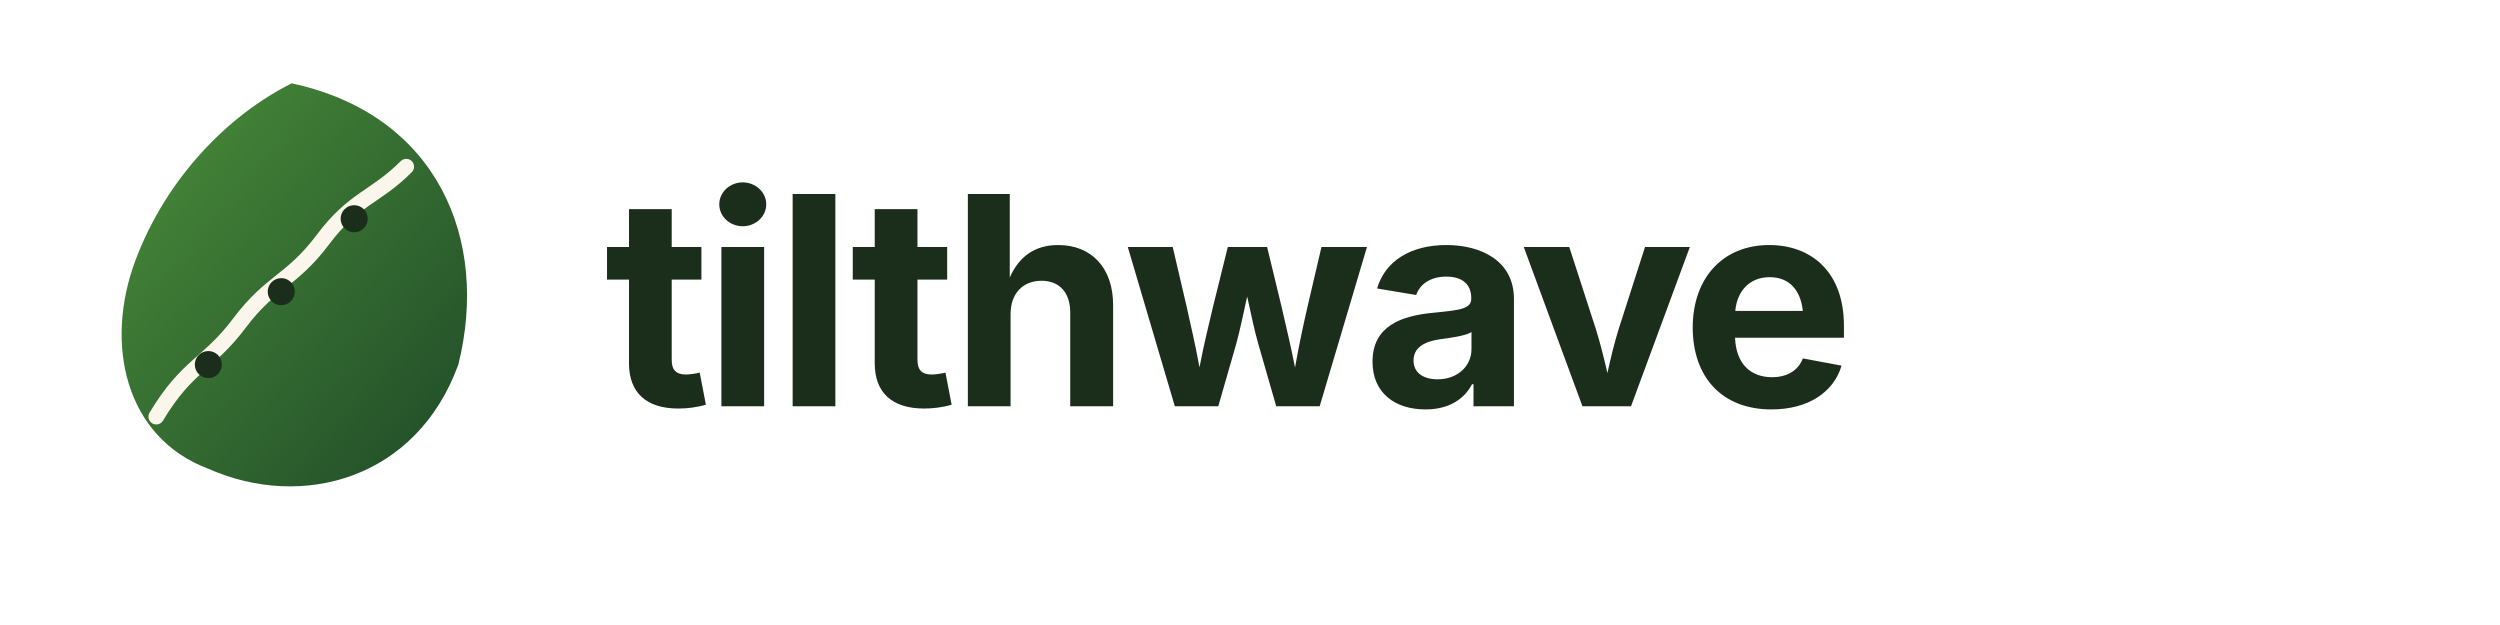
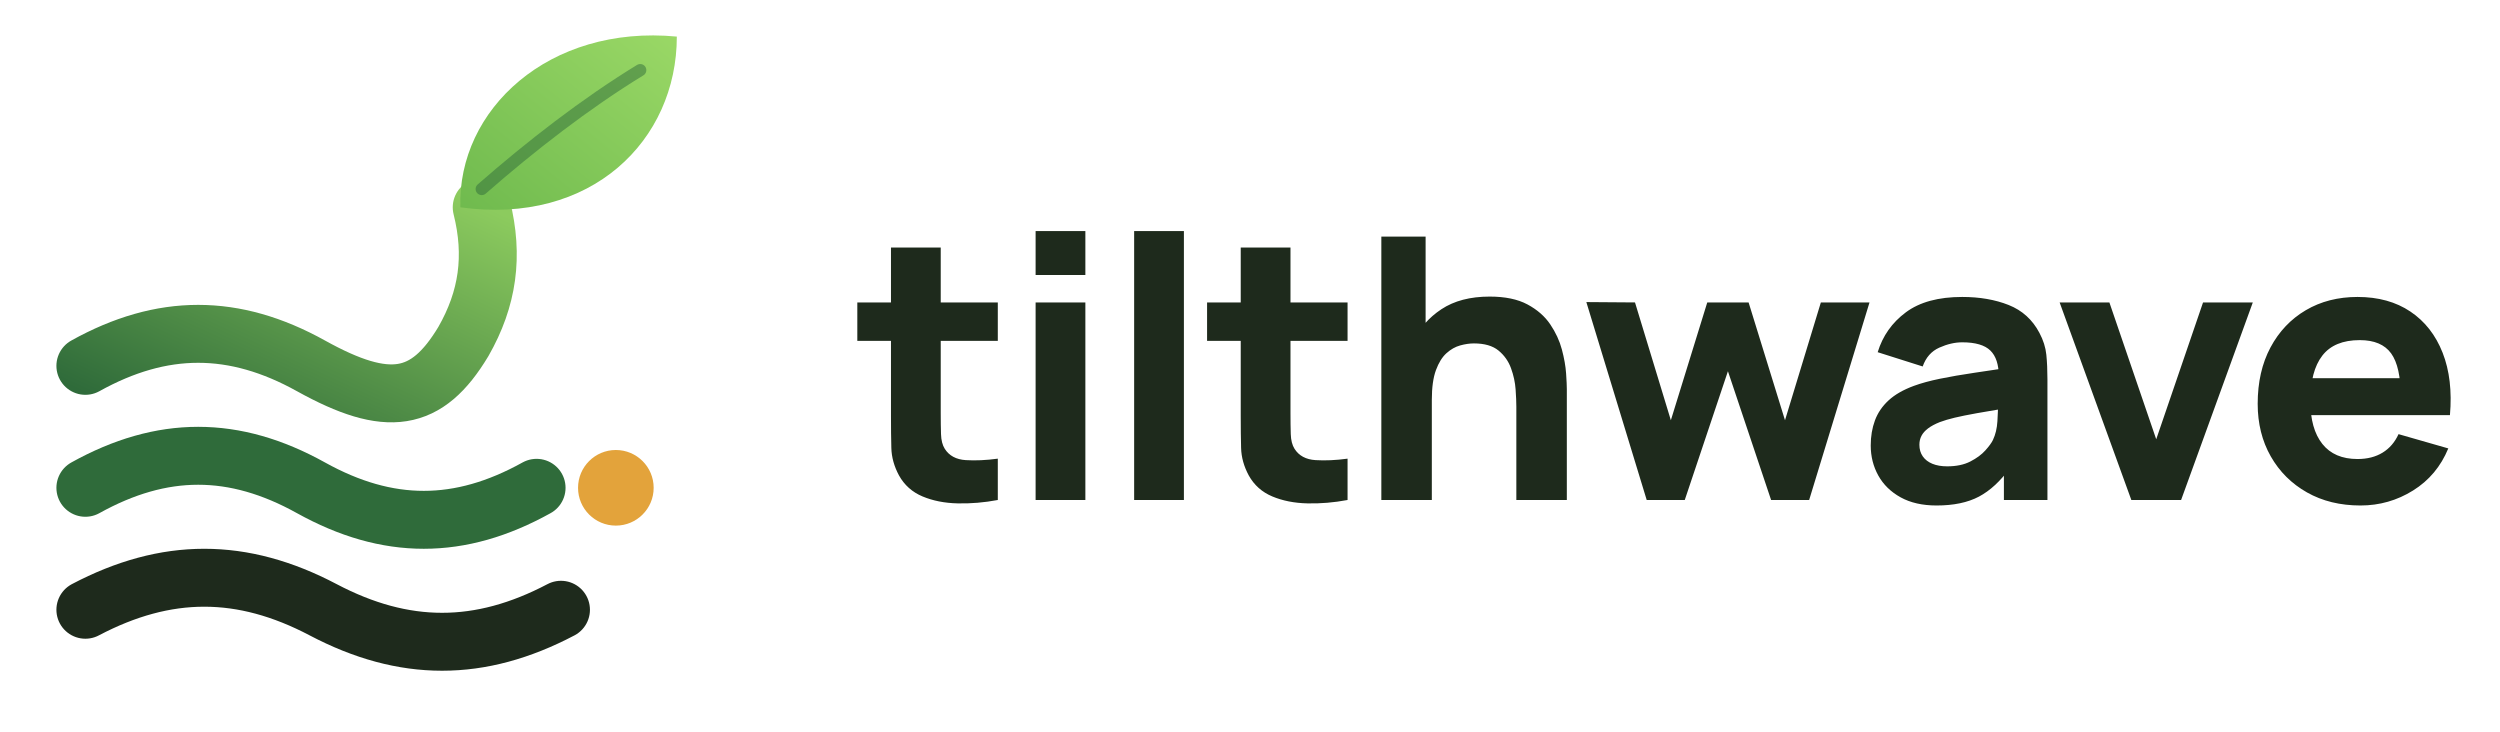
- <svg xmlns="http://www.w3.org/2000/svg" viewBox="0 0 480 120" width="480" height="120" role="img" aria-label="Tilthwave horizontal lockup">
+ <svg xmlns="http://www.w3.org/2000/svg" viewBox="0 0 410 120" width="410" height="120" role="img" aria-label="Tilthwave horizontal lockup">
  <defs>
-     <linearGradient id="lkLeaf" x1="0" y1="0" x2="1" y2="1">
-       <stop offset="0%" stop-color="#4A8E3A" />
-       <stop offset="100%" stop-color="#1F4A28" />
+     <linearGradient id="twShoot" x1="0" y1="1" x2="1" y2="0">
+       <stop offset="0%" stop-color="#2F6B3A" />
+       <stop offset="100%" stop-color="#8CCB5E" />
+     </linearGradient>
+     <linearGradient id="twLeaf" x1="0" y1="1" x2="1" y2="0">
+       <stop offset="0%" stop-color="#6FBA4E" />
+       <stop offset="100%" stop-color="#9AD866" />
    </linearGradient>
  </defs>
-   <g transform="translate(8,12)">
-     <path d="M48 4              C 76 10, 86 34, 80 58              C 72 80, 50 86, 32 78              C 16 72, 12 54, 18 38              C 24 22, 36 10, 48 4 Z" fill="url(#lkLeaf)" />
-     <path d="M22 68              C 28 58, 32 58, 38 50              C 44 42, 48 42, 54 34              C 60 26, 64 26, 70 20" stroke="#FAF6EC" stroke-width="3" stroke-linecap="round" fill="none" />
-     <circle cx="32" cy="58" r="2.6" fill="#1B2E1B" />
-     <circle cx="46" cy="44" r="2.6" fill="#1B2E1B" />
-     <circle cx="60" cy="30" r="2.6" fill="#1B2E1B" />
+   <g transform="translate(0,0)">
+     <g fill="none" stroke-linecap="round" stroke-linejoin="round" stroke-width="9.5">
+       <path d="M14 100 C 27.3 93, 39.7 93, 53.0 100 S 78.7 107, 92 100" stroke="#1E2A1C" />
+       <path d="M14 80 C 26.6 73, 38.4 73, 51.0 80 S 75.4 87, 88 80" stroke="#2F6B3A" />
+       <path d="M14 60 C 26.6 53, 38.4 53, 51 60 S 70 66, 76 56 C 80 49, 81 42, 79 34" stroke="url(#twShoot)" />
+     </g>
+     <path d="M75.5 34 C 75 18, 90 4, 111 6 C 111 23, 97 37, 75.5 34 Z" fill="url(#twLeaf)" />
+     <path d="M79 31 C 87 24, 96 17, 105 11.5" stroke="#2F6B3A" stroke-width="2" stroke-linecap="round" fill="none" opacity="0.5" />
+     <circle cx="101" cy="80" r="6.2" fill="#E3A33B" />
  </g>
-   <text x="116" y="78" font-family="Inter, 'Helvetica Neue', Arial, system-ui, sans-serif" font-size="56" font-weight="700" letter-spacing="-1.5" fill="#1B2E1B">tilthwave</text>
+   <path transform="translate(140,82)" d="M23.64 0.0Q20.28 0.63 17.055 0.555Q13.83 0.48 11.295 -0.585Q8.76 -1.65 7.44 -4.02Q6.24 -6.24 6.18 -8.535Q6.12 -10.83 6.12 -13.74V-41.4H14.28V-14.22Q14.28 -12.33 14.325 -10.815Q14.37 -9.3 14.94 -8.4Q16.02 -6.69 18.39 -6.54Q20.76 -6.39 23.64 -6.78ZM0.6 -26.1V-32.4H23.64V-26.1Z M29.84 -36.9V-44.1H38.0V-36.9ZM29.84 0.0V-32.4H38.0V0.0Z M46 0.0V-44.1H54.16V0.0Z M81.0 0.0Q77.64 0.63 74.415 0.555Q71.19 0.48 68.655 -0.585Q66.12 -1.65 64.8 -4.02Q63.6 -6.24 63.54 -8.535Q63.48 -10.83 63.48 -13.74V-41.4H71.64V-14.22Q71.64 -12.33 71.685 -10.815Q71.73 -9.3 72.3 -8.4Q73.38 -6.69 75.75 -6.54Q78.12 -6.39 81.0 -6.78ZM57.96 -26.1V-32.4H81.0V-26.1Z M108.68 0.0V-15.3Q108.68 -16.41 108.56 -18.135Q108.44 -19.86 107.81 -21.6Q107.18 -23.34 105.755 -24.51Q104.33 -25.68 101.72 -25.68Q100.67 -25.68 99.47 -25.35Q98.27 -25.02 97.22 -24.075Q96.17 -23.13 95.495 -21.3Q94.82 -19.47 94.82 -16.44L90.14 -18.66Q90.14 -22.5 91.7 -25.86Q93.26 -29.22 96.395 -31.29Q99.53 -33.36 104.3 -33.36Q108.11 -33.36 110.51 -32.07Q112.91 -30.78 114.245 -28.8Q115.58 -26.82 116.15 -24.675Q116.72 -22.53 116.84 -20.76Q116.96 -18.99 116.96 -18.18V0.0ZM86.54 0.0V-43.2H93.8V-21.0H94.82V0.0Z M130.06 0.0 120.16 -32.46 128.14 -32.4 134.02 -13.08 139.99 -32.4H146.77L152.74 -13.08L158.62 -32.4H166.6L156.7 0.0H150.46L143.38 -21.12L136.3 0.0Z M177.6 0.9Q174.12 0.9 171.705 -0.435Q169.29 -1.77 168.045 -4.005Q166.8 -6.24 166.8 -8.94Q166.8 -11.19 167.49 -13.05Q168.18 -14.91 169.725 -16.335Q171.27 -17.76 173.88 -18.72Q175.68 -19.38 178.17 -19.89Q180.66 -20.4 183.81 -20.865Q186.96 -21.33 190.74 -21.9L187.8 -20.28Q187.8 -23.16 186.42 -24.51Q185.04 -25.86 181.8 -25.86Q180 -25.86 178.05 -24.99Q176.1 -24.12 175.32 -21.9L167.94 -24.24Q169.17 -28.26 172.56 -30.78Q175.95 -33.3 181.8 -33.3Q186.09 -33.3 189.42 -31.98Q192.75 -30.66 194.46 -27.42Q195.42 -25.62 195.6 -23.82Q195.78 -22.02 195.78 -19.8V0.0H188.64V-6.66L189.66 -5.28Q187.29 -2.01 184.545 -0.555Q181.8 0.9 177.6 0.9ZM179.34 -5.52Q181.59 -5.52 183.135 -6.315Q184.68 -7.11 185.595 -8.13Q186.51 -9.15 186.84 -9.84Q187.47 -11.16 187.575 -12.915Q187.68 -14.67 187.68 -15.84L190.08 -15.24Q186.45 -14.64 184.2 -14.235Q181.95 -13.83 180.57 -13.5Q179.19 -13.17 178.14 -12.78Q176.94 -12.3 176.205 -11.745Q175.47 -11.19 175.125 -10.53Q174.78 -9.87 174.78 -9.06Q174.78 -7.95 175.335 -7.155Q175.89 -6.36 176.91 -5.94Q177.93 -5.52 179.34 -5.52Z M209.54 0.0 197.78 -32.4H205.94L213.62 -9.96L221.3 -32.4H229.46L217.7 0.0Z M247.12 0.9Q242.14 0.9 238.345 -1.245Q234.55 -3.39 232.405 -7.155Q230.26 -10.92 230.26 -15.78Q230.26 -21.09 232.36 -25.02Q234.46 -28.95 238.15 -31.125Q241.84 -33.3 246.64 -33.3Q251.74 -33.3 255.31 -30.9Q258.88 -28.5 260.59 -24.15Q262.3 -19.8 261.79 -13.92H253.72V-16.92Q253.72 -21.87 252.145 -24.045Q250.57 -26.22 247.0 -26.22Q242.83 -26.22 240.865 -23.685Q238.9 -21.15 238.9 -16.2Q238.9 -11.67 240.865 -9.195Q242.83 -6.72 246.64 -6.72Q249.04 -6.72 250.75 -7.77Q252.46 -8.82 253.36 -10.8L261.52 -8.46Q259.69 -4.02 255.745 -1.56Q251.8 0.9 247.12 0.9ZM236.38 -13.92V-19.98H257.86V-13.92Z" fill="#1E2A1C" />
</svg>
